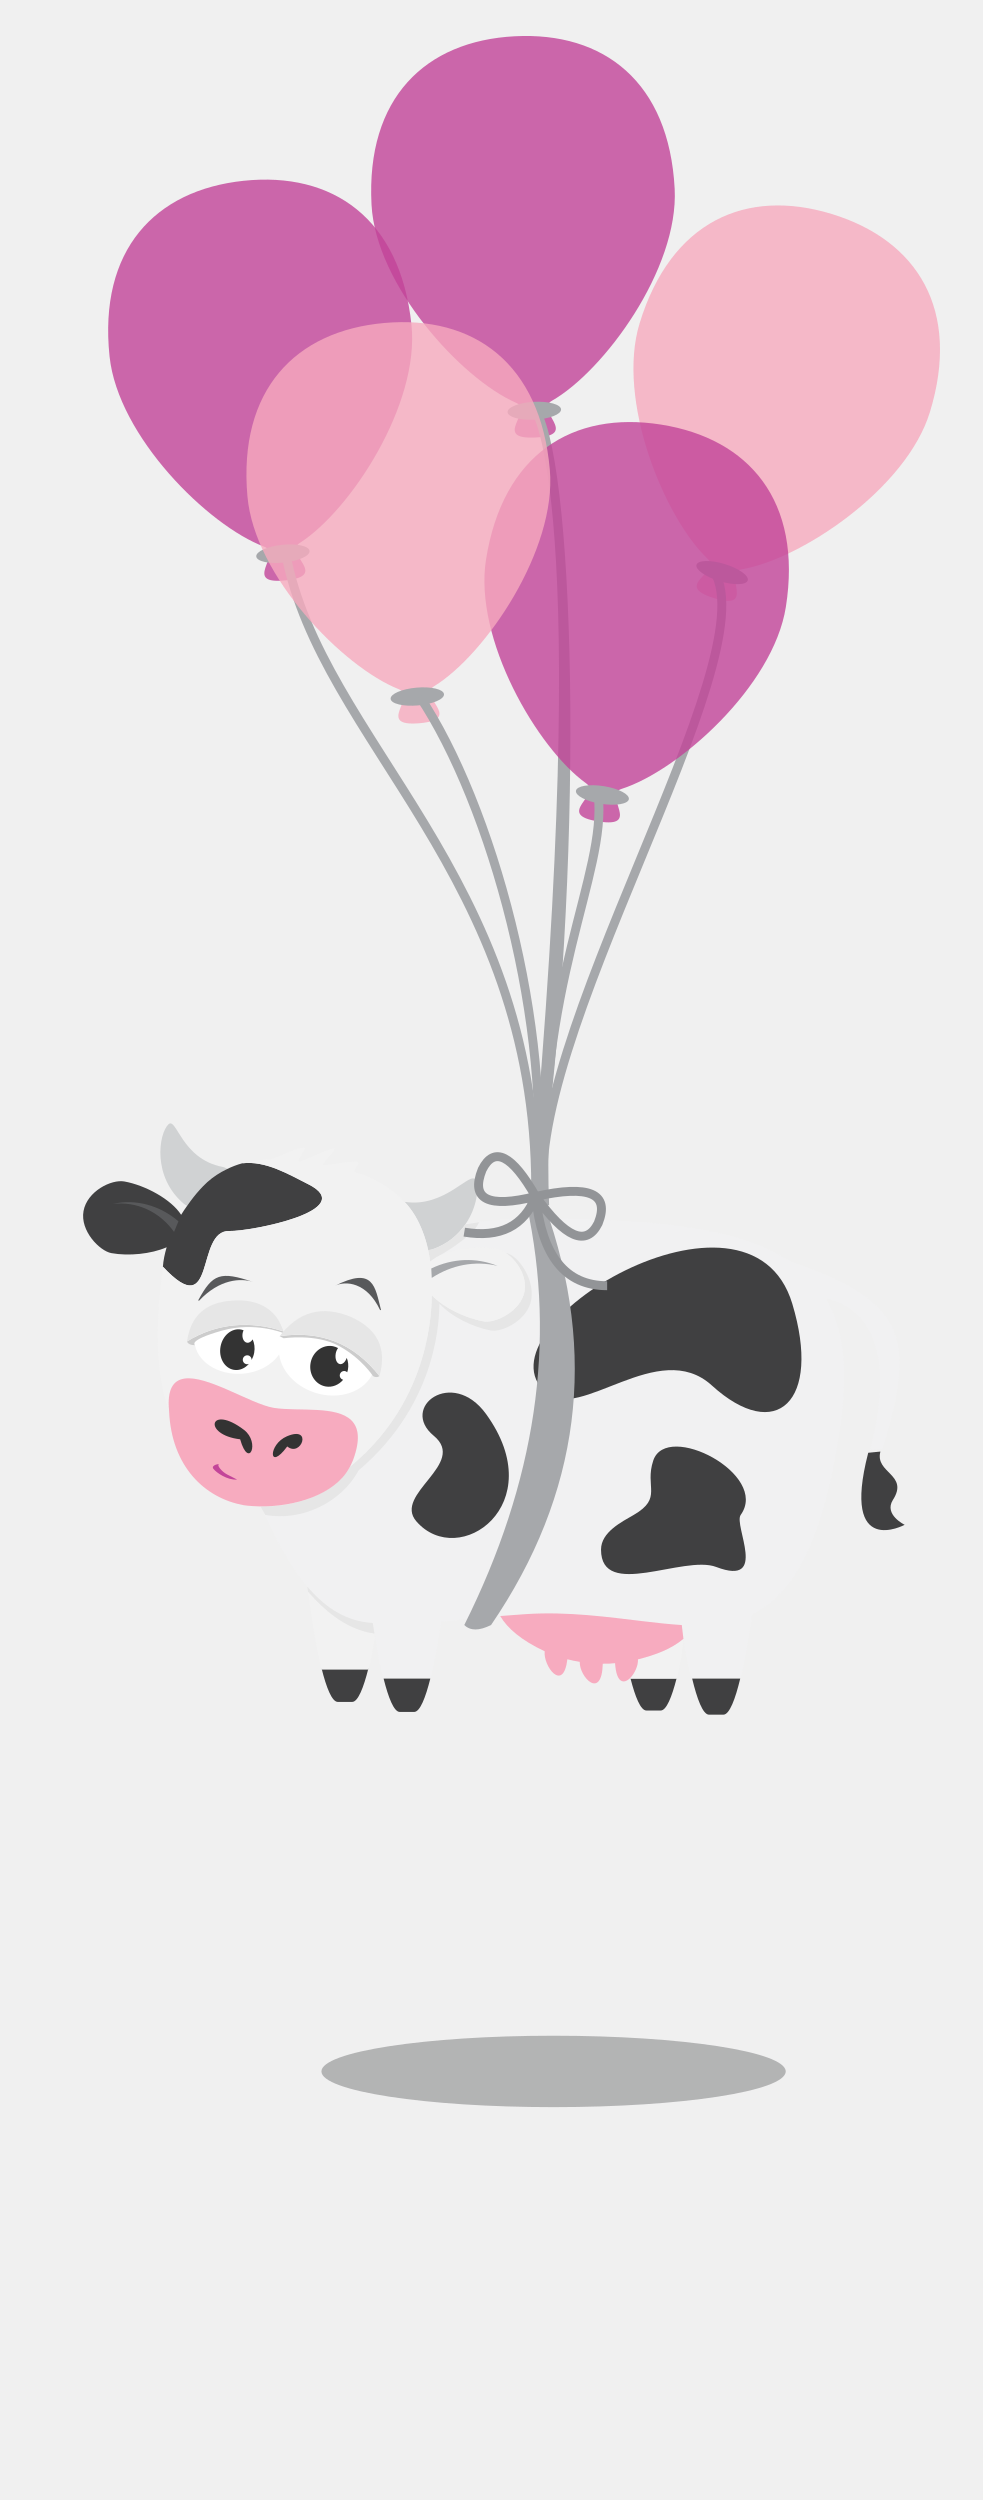
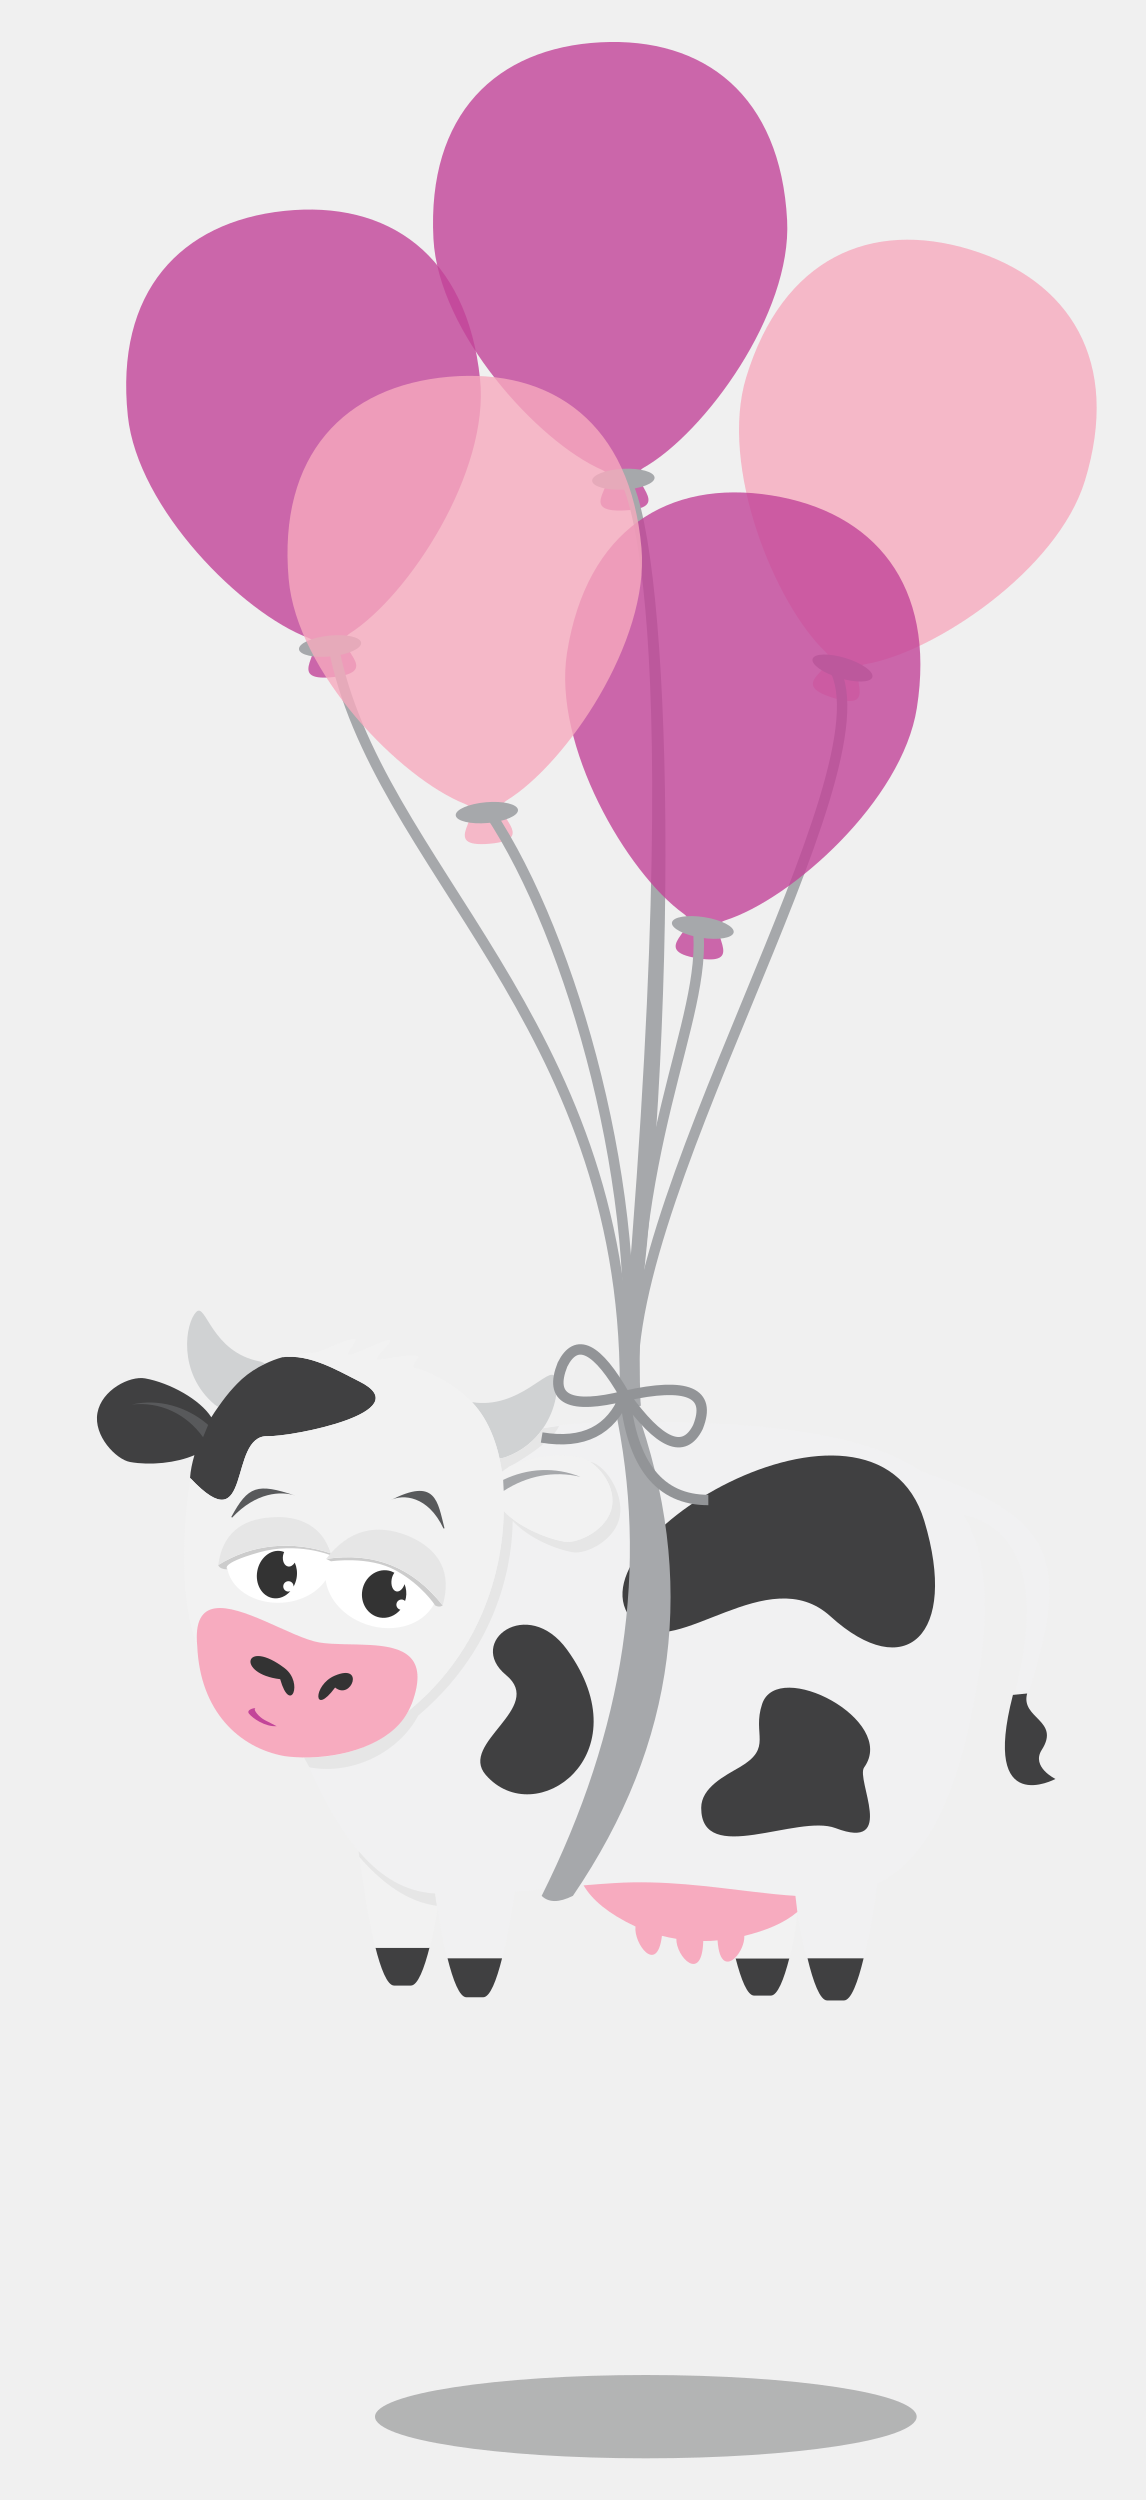
- <svg xmlns="http://www.w3.org/2000/svg" width="110" height="280" viewBox="0 0 110 240" preserveAspectRatio="xMaxYMin meet" version="1.1" xml:space="preserve">
+ <svg xmlns="http://www.w3.org/2000/svg" viewBox="0 0 110 240" preserveAspectRatio="xMidYMax meet" version="1.1" xml:space="preserve">
  <style> #balloon5shape { cursor: pointer; } </style>
  <g id="floatingCowAll">
    <ellipse id="shadow" cx="62" cy="232" rx="26" ry="4" opacity="0.4" fill="#58595B">
      <animate id="dropWidenShadow" attributeType="XML" attributeName="rx" begin="balloon5.click" from="0" to="5" dur="1s" additive="sum" repeatCount="1" fill="freeze" />
      <animate id="dropDarkenShadow" attributeType="XML" attributeName="opacity" begin="balloon5.click" from="0" to="0.2" dur="1s" additive="sum" repeatCount="1" fill="freeze" />
      <animate id="bobWidenShadow" attributeType="XML" attributeName="rx" begin="0s;" values="0;2;0" dur="3s" additive="sum" repeatCount="indefinite" fill="freeze" />
      <animate id="bobDarkenShadow" attributeType="XML" attributeName="opacity" begin="0s" values="0;0.1;0" dur="3s" additive="sum" repeatCount="indefinite" fill="freeze" />
    </ellipse>
    <g id="cowAndBalloons">
      <path id="tail" fill="#404041" d="M100 168c1.856-2.869-2.052-3.004-1.393-5.425 -1.366 0.136 0 0-1.366 0.136 -0.006 0.024-0.011 0.046-0.017 0.07 -3.048 11.845 4.099 7.997 4.099 7.997S98.971 169.641 100 168z" />
      <path id="bodyshape" fill="#F1F1F2" d="M88.467 141.256c-5.464-3.637-14.737-4.785-28.359-4.785 -4.343 0-8.694 0.504-12.779 1.439 0.002 0.004 0.003 0.008 0.005 0.012 0.247 0.648 0.464 1.329 0.619 2.086 0.086 0.422 0.175 0.84 0.235 1.298 0.185-0.16 0.4-0.307 0.635-0.444 1.719-1.001 4.636-1.369 6.811-0.974 0.315 0.057 0.657 0.212 0.997 0.434 1.236 0.811 2.432 2.578 2.117 4.317 -0.402 2.216-3.275 3.593-4.584 3.355 -2.037-0.37-4.465-1.513-5.799-2.933 -0.056 1.08 0.127 11.598-9.157 19.198 -1.647 2.992-6.103 4.559-9.948 4.455 1.434 3.356 3.113 6.577 5.159 8.986 2.042 2.403 4.446 3.962 7.336 4.073 0.074 0.486 0.155 1.019 0.242 1.546 0.004-0.022 0.008-0.044 0.012-0.067 0.264 1.598 0.587 3.761 0.954 4.747h5.233c0.08 0 0.157-0.569 0.233-0.907 0.404-1.808 0.744-3.793 0.996-5.471 1.967-0.189 4.155-0.423 6.601-0.627 0.936-0.078 1.902-0.152 2.919-0.217 3.657-0.232 7.151 0.102 10.442 0.488 0.001 0.004 0.001 0.007 0.002 0.011 2.446 0.287 4.782 0.596 6.972 0.732 0.059 0.397 0.125 1.126 0.194 1.603 0.259 1.751 0.599 3.617 0.967 4.388h5.384c0.583-2 1.05-5.157 1.332-7.178 4.444-2.199 7.831-7.688 9.803-20.539 1.002-6.531 0.539-11.306-1.53-14.859 3.515 0.781 8.233 4.122 4.948 16.97l1.366-0.12c0.009-0.033 0.01-0.055 0.021-0.089C102.931 149.282 100.869 145.553 88.467 141.256z" />
      <path id="right_front_hoove" fill="#404041" d="M36.021 186.878c0.531 2.122 1.153 3.738 1.816 3.738h1.602c0.663 0 1.285-1.615 1.817-3.738H36.021z" />
      <path id="right_back_hoove" fill="#404041" d="M70.62 188c0.522 2.042 1.129 3.578 1.775 3.578h1.602c0.646 0 1.253-1.535 1.775-3.578H70.62z" />
      <path id="left_back_hoove" fill="#404041" d="M79.412 192.045h1.602c0.695 0 1.345-1.773 1.892-4.045h-5.384C78.069 190.27 78.717 192.045 79.412 192.045z" />
      <path id="left_front_hoove" fill="#404041" d="M44.778 191.739h1.602c0.663 0 1.285-1.616 1.816-3.739h-5.233C43.494 190.122 44.115 191.739 44.778 191.739z" />
      <path id="right_back_leg" fill="#F2F2F2" d="M76.545 183.549c-1.34 1.13-3.085 1.797-5.091 2.3 0.033 0.696-0.368 1.575-0.863 2.076 0.01 0.044 0.02 0.075 0.03 0.075h5.152C76.359 186.094 76.545 183.549 76.545 183.549z" />
      <path id="right_front_leg" fill="#F2F2F2" d="M41.93 182.956c-2.802-0.375-5.242-2.178-7.438-4.694 0.25 1.893 0.746 5.359 1.397 8.134 0.043 0.184 0.087 0.603 0.132 0.603h5.235c0.274-1 0.523-2.386 0.742-3.6C41.974 183.259 41.952 183.106 41.93 182.956z" />
      <path id="frontlegShadow" fill="#E6E6E6" d="M41.93 182.956c-0.061-0.409-0.121-0.827-0.174-1.183 -0.25-0.003-0.522-0.032-0.809-0.083 -2.532-0.345-4.68-1.816-6.527-3.99 0.021 0.162 0.047 0.361 0.073 0.562C36.688 180.779 39.127 182.582 41.93 182.956z" />
      <path id="udders" fill="#F7ABBF" d="M76.36 182.004c-0.613-0.038-1.241-0.092-1.876-0.154 -0.156-0.015-0.317-0.033-0.474-0.05 -0.591-0.061-1.196-0.131-1.803-0.202 -4.083-0.482-8.541-1.12-13.262-0.82 -1.017 0.065-1.983 0.139-2.919 0.217 0.794 1.377 2.374 2.727 4.98 3.951 -0.193 1.639 2.081 4.7 2.54 0.894 0.45 0.114 0.91 0.212 1.384 0.287 -0.049 1.708 2.473 4.342 2.581 0.208 0.459 0.016 0.917-0.005 1.375-0.061 0.15 2.308 1.018 2.345 1.705 1.65 0.495-0.501 0.896-1.38 0.863-2.076 2.006-0.503 3.751-1.171 5.091-2.3C76.475 183.072 76.42 182.405 76.36 182.004z" />
      <path id="spot3" fill="#404041" d="M82.959 169.669c-0.829 1.154 3.166 8.081-2.746 5.831 -3.647-1.388-12.898 3.726-12.898-1.944 0-1.959 2.306-3.095 3.694-3.905 3.233-1.887 1.167-3.119 2.157-6.073C74.659 159.131 86.212 165.138 82.959 169.669z" />
      <path id="spot2" fill="#404041" d="M54.436 158.367c7.362 10.165-3.062 17.492-7.802 12.026 -2.653-3.059 5.763-6.444 1.946-9.587C44.706 157.616 50.653 153.143 54.436 158.367z" />
      <path id="spot1" fill="#404041" d="M88.735 146.014c3.31 10.977-1.814 15.701-9.018 9.149 -5.974-5.433-14.765 4.135-18.558 0.829C52.856 148.757 83.909 130.013 88.735 146.014z" />
      <path id="hornLeft" fill="#D0D2D3" d="M23.104 132.501c0.035-0.033 0.069-0.068 0.104-0.101 0.677-0.607 1.423-1.087 2.237-1.475 -0.135-0.103-0.299-0.19-0.529-0.234 -4.608-0.881-5.142-5.643-6.053-4.764 -1.088 1.049-1.849 5.891 1.748 8.915 0.109 0.091 0.227 0.15 0.345 0.211 0.453-0.651 0.93-1.278 1.448-1.839C22.631 132.962 22.863 132.723 23.104 132.501z" />
      <path id="hornRight" fill="#D0D2D3" d="M53.267 132.168c-0.539-1.131-3.419 3.161-7.954 2.437 0.876 0.93 1.532 2.033 2.02 3.317 0.247 0.648 0.464 1.329 0.619 2.086 0.173-0.007 0.354-0.039 0.547-0.108 1.662-0.588 2.839-1.631 3.627-2.777C53.44 135.214 53.673 133.02 53.267 132.168z" />
      <path id="hornShadow" fill="#E6E6E6" d="M48.822 140.863c-0.003-0.015-0.005-0.022-0.008-0.04 0.171-0.008 4.163-2.281 4.856-3.938l-1.544 0.239c-0.788 1.146-1.966 2.189-3.627 2.777 -0.193 0.068-0.375 0.1-0.547 0.108 0.086 0.422 0.175 0.84 0.235 1.298C48.372 141.146 48.588 140.999 48.822 140.863z" />
      <path id="faceShadow" fill="#E6E6E6" d="M56.63 140.323c1.236 0.811 2.432 2.578 2.117 4.317 -0.402 2.216-3.275 3.593-4.584 3.355 -2.037-0.37-4.465-1.513-5.799-2.933 -0.056 1.08 0.127 11.598-9.157 19.198 -1.657 3.009-6.154 4.578-10.015 4.455 -0.002 0.003-0.004 0.007-0.006 0.01l0.518 0.939c4.091 0.771 8.559-1.41 10.451-4.97 9.191-7.793 9.01-17.58 9.065-18.688 1.32 1.456 3.724 2.629 5.741 3.008 1.297 0.244 4.141-1.168 4.539-3.441C59.899 143.3 58.079 140.595 56.63 140.323z" />
      <path id="earspotLeft" fill="#404041" d="M34.505 132.621c-0.425-0.213-0.642-0.322-0.737-0.369 0.156 0.078 0.571 0.286 0.732 0.367 -2.134-1.071-4.745-2.649-7.37-2.33 -0.601 0.164-1.154 0.384-1.684 0.637 -0.815 0.388-1.561 0.868-2.237 1.475 -0.035 0.032-0.069 0.068-0.104 0.101 -0.241 0.222-0.473 0.462-0.7 0.713 -0.518 0.56-0.996 1.188-1.448 1.839 -0.23 0.33-0.464 0.657-0.671 1.004 -1.087-1.71-3.979-3.302-6.355-3.733 -1.463-0.265-4.175 1.098-4.577 3.314 -0.402 2.216 1.811 4.473 3.121 4.711 1.928 0.35 4.444 0.102 6.19-0.656 -0.221 0.748-0.373 1.483-0.421 2.175 0.011 0.011 0.02 0.02 0.03 0.031 6.028 6.436 3.556-4.162 7.421-4.027C27.95 137.944 40.375 135.563 34.505 132.621z" />
      <path id="faceshape" fill="#F2F2F2" d="M56.63 140.323c-0.339-0.223-0.682-0.377-0.997-0.434 -2.175-0.395-5.092-0.027-6.811 0.974 -0.235 0.137-0.45 0.284-0.635 0.444 -0.06-0.459-0.148-0.877-0.235-1.298 -0.155-0.757-0.372-1.437-0.619-2.086 -0.002-0.004-0.003-0.008-0.005-0.012 -0.488-1.279-1.142-2.379-2.015-3.305 -1.196-1.27-2.753-2.273-4.773-3.099 -0.596-0.243-1.329 0.026-0.44-1.091 0.608-0.763-3.361 0.153-3.82 0.072 -0.499-0.088 1.614-1.79 1.112-1.865 -0.431-0.065-3.479 1.495-3.89 1.443 -0.422-0.054 0.962-1.491 0.583-1.529 -0.805-0.08-3.278 1.271-3.73 1.288 -1.191 0.045-2.257 0.2-3.226 0.464 2.626-0.319 5.236 1.259 7.37 2.33 -0.161-0.081-0.576-0.289-0.732-0.367 0.095 0.047 0.312 0.156 0.737 0.369 5.87 2.942-6.555 5.323-8.81 5.251 -3.865-0.134-1.393 10.463-7.421 4.027 -0.534 3.513-1.306 10.947 0.664 16.145 -0.486-4.945 2.935-3.952 6.435-2.44 1.97 0.851 3.966 1.865 5.304 2.079 1.377 0.22 3.191 0.137 4.859 0.236 3.108 0.185 5.705 1.005 4.008 5.61 -0.093 0.253-0.206 0.497-0.336 0.732 9.284-7.599 9.101-18.118 9.157-19.198 1.334 1.42 3.761 2.563 5.799 2.933 1.31 0.238 4.182-1.139 4.584-3.355C59.063 142.901 57.867 141.134 56.63 140.323z" />
      <path id="muzzle" fill="#F7ABBF" d="M35.535 157.918c-1.667-0.099-3.481-0.016-4.859-0.236 -1.338-0.213-3.334-1.228-5.304-2.079 -3.501-1.512-6.922-2.505-6.435 2.44v0c0.272 6.224 3.999 9.747 8.354 10.539 0.551 0.1 1.709 0.132 1.709 0.132 4 0.076 8.475-1.316 10.109-4.283 0.13-0.235 0.341-0.651 0.434-0.904C41.24 158.923 38.643 158.103 35.535 157.918z" />
      <path id="mouth" fill="#C34599" d="M24.479 164.049c0.217-0.171-0.917 0.029-0.576 0.464 0.341 0.434 1.556 1.286 2.651 1.199 0 0 0 0-1.114-0.572C24.828 164.825 24.339 164.159 24.479 164.049z" />
      <path id="nostrilRight" fill="#333333" d="M32.137 160.864c-2.13 0.902-2.089 4.023 0.033 1.139C33.739 163.276 35.069 159.623 32.137 160.864z" />
      <path id="nostrilLeft" fill="#333333" d="M27.328 160.147c1.841 1.402 0.543 4.5-0.431 1.055C22.627 160.702 23.457 157.198 27.328 160.147z" />
      <path id="eyeWhites" fill="#FFFFFF" d="M38.696 147.706c-2.669-1.176-5.675-0.466-6.907 1.555 -0.382-2.007-2.675-3.444-5.325-3.245 -2.781 0.208-4.878 2.131-4.682 4.295 0.196 2.164 2.609 3.749 5.39 3.541 1.8-0.135 3.301-0.993 4.092-2.164 0.219 1.624 1.448 3.203 3.356 4.044 2.778 1.225 5.943 0.421 7.069-1.795C42.814 151.72 41.474 148.931 38.696 147.706z" />
      <path id="irisLeft" fill="#333333" d="M28.299 150.012c-0.164 0.256-0.401 0.415-0.641 0.371 -0.362-0.066-0.579-0.541-0.485-1.062 0.021-0.118 0.061-0.226 0.107-0.325 -0.093-0.035-0.186-0.07-0.286-0.088 -1.042-0.189-2.069 0.667-2.295 1.913 -0.226 1.245 0.435 2.408 1.477 2.597 0.632 0.115 1.256-0.159 1.701-0.668 -0.085 0.035-0.177 0.055-0.274 0.037 -0.272-0.049-0.452-0.31-0.403-0.581 0.049-0.272 0.31-0.452 0.581-0.403 0.247 0.045 0.41 0.266 0.401 0.51 0.133-0.243 0.234-0.514 0.288-0.809C28.568 150.965 28.492 150.448 28.299 150.012z" />
      <path id="irisRight" fill="#333333" d="M38.061 153.964c0.049-0.272 0.31-0.452 0.581-0.403 0.098 0.018 0.177 0.069 0.245 0.132 0.029-0.094 0.062-0.186 0.08-0.285 0.085-0.468 0.031-0.927-0.13-1.329 -0.155 0.45-0.465 0.755-0.772 0.699 -0.362-0.066-0.569-0.596-0.463-1.185 0.044-0.243 0.141-0.445 0.258-0.609 -0.178-0.095-0.367-0.173-0.575-0.211 -1.155-0.209-2.274 0.63-2.5 1.876 -0.226 1.245 0.527 2.425 1.682 2.634 0.751 0.136 1.483-0.176 1.968-0.75C38.18 154.47 38.013 154.225 38.061 153.964z" />
      <path id="eyelineLeft" fill="#CCCCCC" d="M20.951 150.25c0.042 0.136 0.211 0.4 0.883 0.409 0 0-0.878-0.524 3.043-1.632 3.637-1.027 6.823 0.26 6.823 0.26l0.078-0.153C28.165 147.875 24.2 148.184 20.951 150.25z" />
      <path id="eyelidLeft" fill="#E6E6E6" d="M26.012 145.67c-2.957 0.186-4.635 1.681-5.047 4.473 -0.005 0.031-0.014 0.057-0.018 0.088 0.002 0.006 0.003 0.011 0.005 0.018 3.249-2.066 7.214-2.374 10.826-1.116C30.969 146.578 28.831 145.435 26.012 145.67z" />
      <path id="eyelineRight" fill="#CCCCCC" d="M31.312 149.656l0.465 0.23c0 0 3.597-0.544 6.173 0.855 2.547 1.383 3.827 3.382 3.827 3.382 0.438 0.246 0.719 0 0.719 0C39.635 150.461 35.907 148.972 31.312 149.656z" />
      <path id="eyelidRight" fill="#E6E6E6" d="M39.256 147.475c-3.194-1.306-5.842-0.579-7.944 2.182 4.595-0.685 8.323 0.805 11.184 4.467C43.375 151.032 42.295 148.816 39.256 147.475z" />
      <path id="eyebrowLeft" fill="#58595B" d="M22.205 145.627c1.614-2.981 2.478-3.28 6.147-2.047 -1.368-0.46-3.777-0.335-6.071 2.113L22.205 145.627z" />
      <path id="eyebrowRight" fill="#58595B" d="M42.575 146.737c-1.481-3.156-3.893-3.323-5.088-2.713 4.387-2.237 4.514 0.1 5.186 2.693L42.575 146.737z" />
      <path id="earlineLeft" fill="#A6A8AB" d="M48.302 142.071c2.363-1.144 5.019-1.266 7.421-0.291 -2.545-0.616-5.143-0.103-7.367 1.346L48.302 142.071z" />
      <path id="earlineRight" fill="#58595B" d="M19.493 137.973c-1.62-2.268-4.181-3.445-6.847-3.136 2.549-0.59 5.288 0.178 7.338 1.954L19.493 137.973z" />
      <path id="stringsAroundCow" fill="#A6A8AB" d="M61 135Q70 160 55 182 53 183 52 182 64 158 59 135 60 132 61 135z" />
      <g id="balloon5">
        <g id="balloon5shape">
          <path fill="#C24498" opacity="0.8" d="M60 49c5 0 0 -3 2 -4 6-3 15-14 15-23 0-12-7-18-17-18-10 0-17 6-17 18 0 9 9 20 15 23 2 1-3 4 2 4z" transform="rotate(-3 60 49)" />
          <ellipse class="balloontie" cx="60" cy="46" rx="3" ry="1" opacity="1" fill="#A6A8AB" transform="rotate(-3 60 49)" />
        </g>
        <path id="balloon5sting" stroke="#A6A8AB" d="M60 46C64 53 65 98 60 133 67 56 60 46 60 46z" />
        <animateTransform id="balloonPopMove" attributeType="XML" attributeName="transform" begin="click" type="translate" values="0,0;50,-20;60,-10;70,400" additive="sum" dur="2s" fill="freeze" repeatCount="1" />
        <animateTransform id="balloonPopShrink" attributeType="XML" attributeName="transform" begin="click" type="scale" from="1" to="0" additive="sum" dur="2s" fill="freeze" repeatCount="1" />
        <animateTransform id="balloonPopRotate" attributeType="XML" attributeName="transform" begin="click" type="rotate" values="0 60 133;10 60 133;0 60 133;-180 60 133;90 60 133" additive="sum" dur="2s" fill="freeze" repeatCount="indefinite" />
      </g>
      <g id="balloon4">
        <g id="balloon4shape">
          <path fill="#C24498" opacity="0.8" d="M32 65c5 0 0 -3 2 -4 6-3 15-14 15-23 0-12-7-18-17-18-10 0-17 6-17 18 0 9 9 20 15 23 2 1-3 4 2 4z" transform="rotate(-6 32 65)" />
          <ellipse class="balloontie" cx="32" cy="62" rx="3" ry="1" opacity="1" fill="#A6A8AB" transform="rotate(-6 32 65)" />
        </g>
        <path id="balloon4sting" stroke="#A6A8AB" d="M60 133C60 98 36 83 32 62 C36 83 60 98 60 133z" />
        <animateTransform id="moveInBalloon4" attributeType="XML" attributeName="transform" begin="balloon5.click" type="rotate" dur="1.5s" values="0 60 133;6 60 133;5 60 133;6 60 133" additive="sum" fill="freeze" />
      </g>
      <g id="balloon3">
        <g id="balloon3shape">
          <path fill="#F6AABE" opacity="0.8" d="M80 67c5 0 0 -3 2 -4 6-3 15-14 15-23 0-12-7-18-17-18-10 0-17 6-17 18 0 9 9 20 15 23 2 1-3 4 2 4z" transform="rotate(17 80 67)" />
          <ellipse class="balloontie" cx="80" cy="64" rx="3" ry="1" opacity="1" fill="#A6A8AB" transform="rotate(17 80 67)" />
        </g>
        <path id="balloon3string" stroke="#A6A8AB" d="M61 135C58 117 86 74 80 64 86 74 58 117 61 135z" />
        <animateTransform id="moveInBalloon3" attributeType="XML" attributeName="transform" begin="balloon5.click" type="rotate" dur="1.5s" values="0 60 133;-10 60 133;-9 60 133;-10 60 133" additive="sum" fill="freeze" />
      </g>
      <g id="balloon2">
        <g id="balloon2shape">
          <path fill="#C24498" opacity="0.8" d="M67 92c5 0 0 -3 2 -4 6-3 15-14 15-23 0-12-7-18-17-18-10 0-17 6-17 18 0 9 9 20 15 23 2 1-3 4 2 4z" transform="rotate(9 67 92)" />
          <ellipse class="balloontie" cx="67" cy="89" rx="3" ry="1" opacity="1" fill="#A6A8AB" transform="rotate(9 67 92)" />
        </g>
        <path id="balloon2string" stroke="#A6A8AB" d="M67 89C68 98 60 110 61 135 60 110 68 98 67 89z" />
      </g>
      <g id="balloon1">
        <g id="balloon1shape">
          <path fill="#F6AABE" opacity="0.8" d="M47 81c5 0 0 -3 2 -4 6-3 15-14 15-23 0-12-7-18-17-18-10 0-17 6-17 18 0 9 9 20 15 23 2 1-3 4 2 4z" transform="rotate(-5 47 81)" />
          <ellipse class="balloontie" cx="47" cy="78" rx="3" ry="1" opacity="1" fill="#A6A8AB" transform="rotate(-5 47 81)" />
        </g>
        <path id="balloon1string" stroke="#A6A8AB" d="M60 134C62 115 55 90 47 78 55 90 62 115 60 134z" />
      </g>
      <path id="bow" stroke="#929497" fill="none" d="M60 134Q56 127 54 131 52 136 60 134 65 141 67 137 69 132 60 134 61 144 68 144 61 144 60 134 58 139 52 138 58 139 60 134z" />
      <animateTransform id="drop" attributeType="XML" attributeName="transform" begin="balloon5.click" type="translate" from="0,0" to="0,10" dur="1s" additive="sum" repeatCount="1" fill="freeze" />
      <animateTransform id="bob" attributeType="XML" attributeName="transform" type="translate" begin="0s" values="0,0;0,5;0,0" dur="3s" additive="sum" repeatCount="indefinite" fill="freeze" />
    </g>
    <animateTransform id="wiggle" attributeType="XML" attributeName="transform" type="rotate" begin="0s" values="0 60 133;-1 60 133;0 60 133;1 60 133;0 60 133" dur="5s" additive="sum" repeatCount="indefinite" fill="freeze" />
  </g>
</svg>
